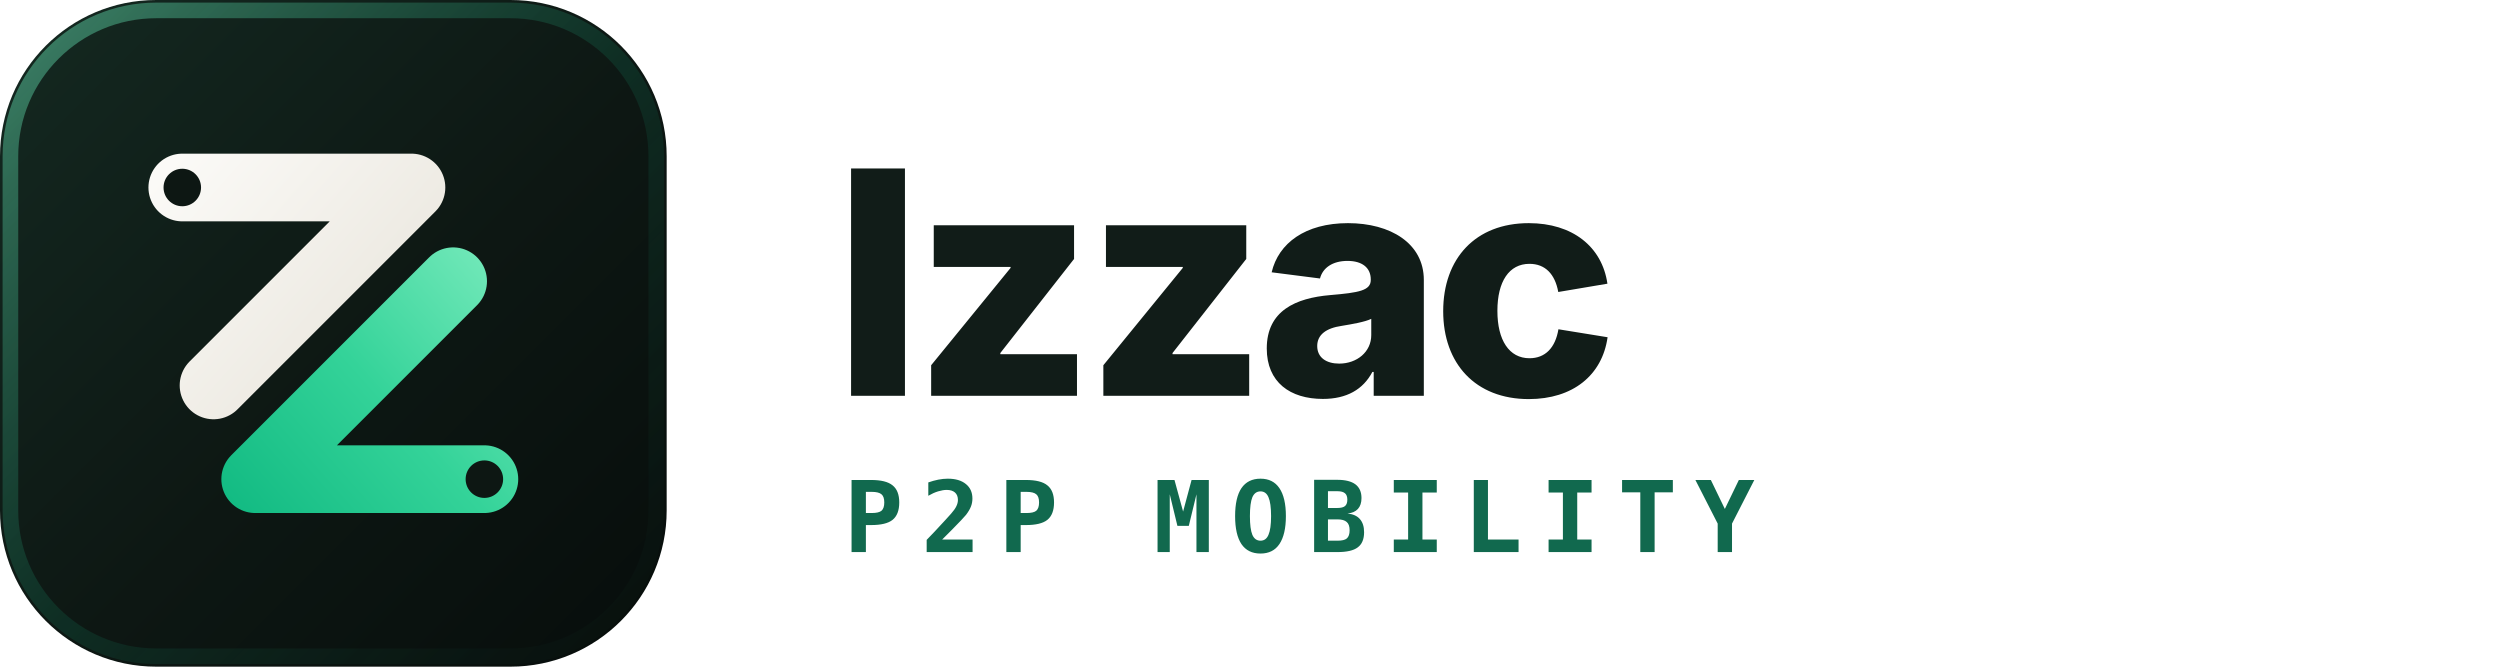
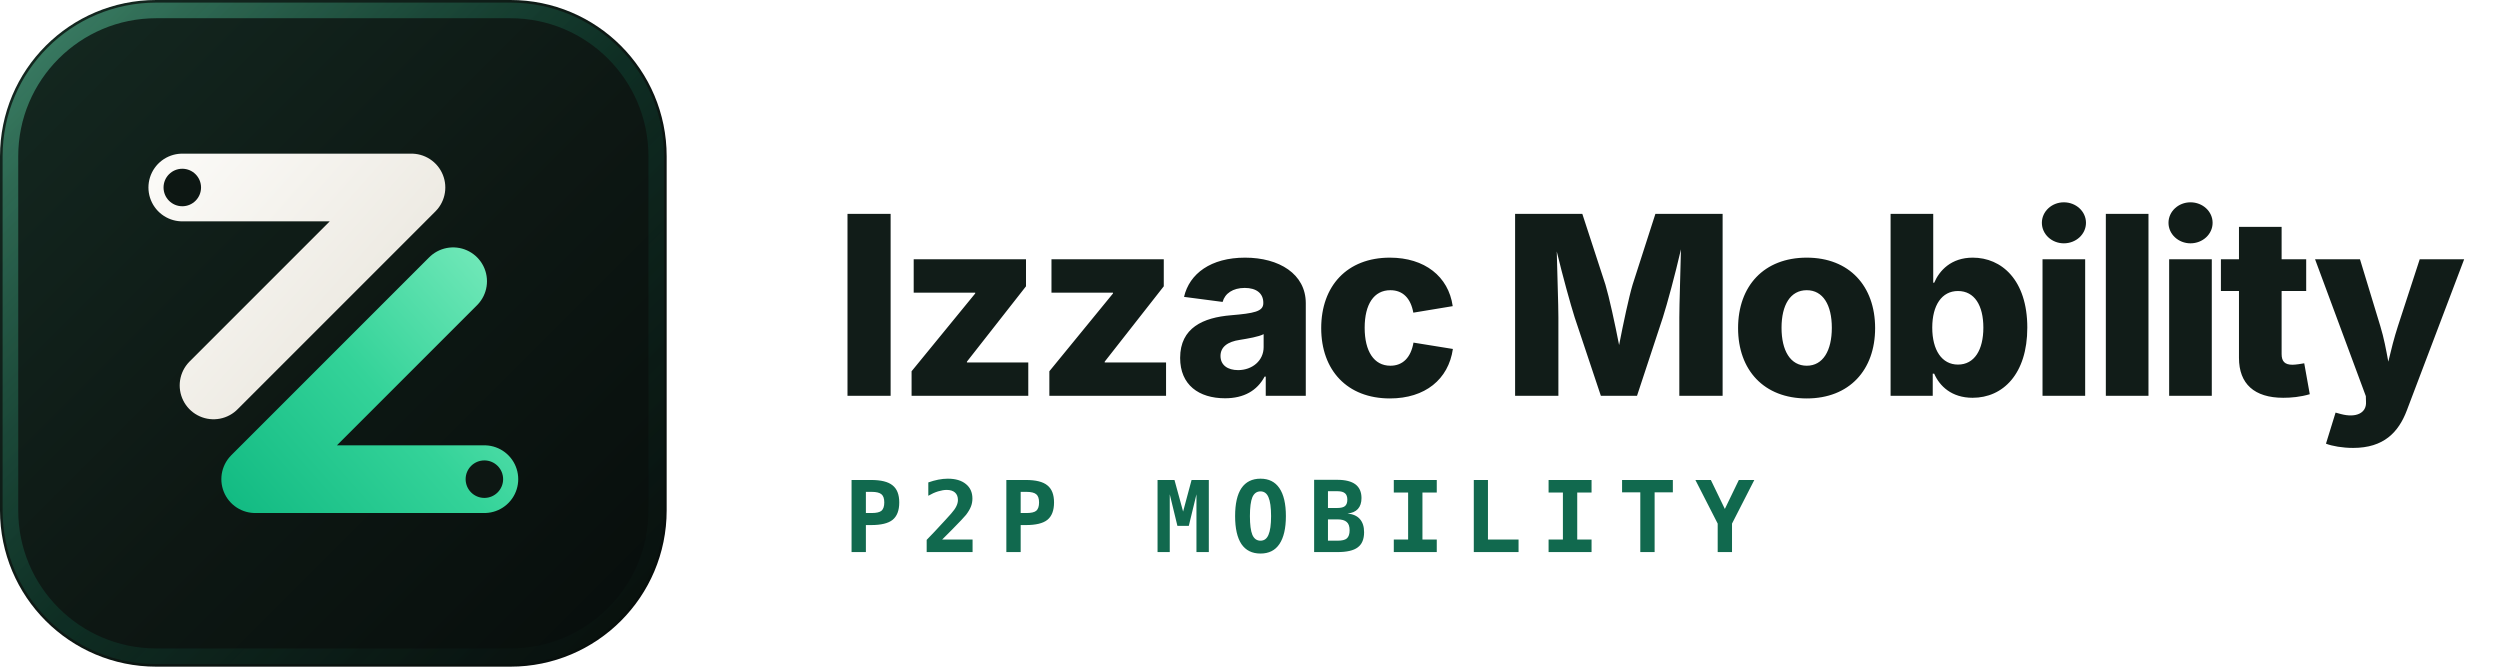
<svg xmlns="http://www.w3.org/2000/svg" viewBox="0 0 240 64" fill="none">
  <defs>
    <linearGradient id="lockupPineBg" x1="0" y1="0" x2="64" y2="64" gradientUnits="userSpaceOnUse">
      <stop offset="0%" stop-color="#142921" />
      <stop offset="55%" stop-color="#0D1713" />
      <stop offset="100%" stop-color="#070D0B" />
    </linearGradient>
    <linearGradient id="lockupRim" x1="0" y1="0" x2="64" y2="64" gradientUnits="userSpaceOnUse">
      <stop offset="0%" stop-color="#6EE7B7" stop-opacity="0.5" />
      <stop offset="50%" stop-color="#11694E" stop-opacity="0.28" />
      <stop offset="100%" stop-color="#0D1713" stop-opacity="0.12" />
    </linearGradient>
    <linearGradient id="lockupEmeraldTrack" x1="20" y1="48" x2="46" y2="25" gradientUnits="userSpaceOnUse">
      <stop offset="0%" stop-color="#10B981" />
      <stop offset="55%" stop-color="#34D399" />
      <stop offset="100%" stop-color="#6EE7B7" />
    </linearGradient>
    <linearGradient id="lockupAlabasterTrack" x1="16" y1="16" x2="42" y2="39" gradientUnits="userSpaceOnUse">
      <stop offset="0%" stop-color="#FBFAF7" />
      <stop offset="100%" stop-color="#E6E2D8" />
    </linearGradient>
  </defs>
  <rect width="64" height="64" rx="15" fill="url(#lockupPineBg)" />
  <rect x="1" y="1" width="62" height="62" rx="14" stroke="url(#lockupRim)" stroke-width="1.5" />
  <path d="M 17.5 18 H 39.5 L 20.5 37" stroke="url(#lockupAlabasterTrack)" stroke-width="6.5" stroke-linecap="round" stroke-linejoin="round" />
  <path d="M 46.5 46 H 24.5 L 43.5 27" stroke="url(#lockupEmeraldTrack)" stroke-width="6.5" stroke-linecap="round" stroke-linejoin="round" />
  <circle cx="17.5" cy="18" r="1.8" fill="#0D1713" />
  <circle cx="46.5" cy="46" r="1.8" fill="#0D1713" />
-   <text x="80" y="38" fill="#111C18" font-family="system-ui, -apple-system, BlinkMacSystemFont, 'Segoe UI', sans-serif" font-size="30" font-weight="800" letter-spacing="-0.03em">Izzac</text>
+   <text x="80" y="38" fill="#111C18" font-family="system-ui, -apple-system, BlinkMacSystemFont, 'Segoe UI', sans-serif" font-size="24" font-weight="800" letter-spacing="-0.03em">Izzac Mobility</text>
  <text x="81" y="53" fill="#11694E" font-family="ui-monospace, SFMono-Regular, Menlo, monospace" font-size="9.5" font-weight="600" letter-spacing="0.18em">P2P MOBILITY</text>
</svg>
